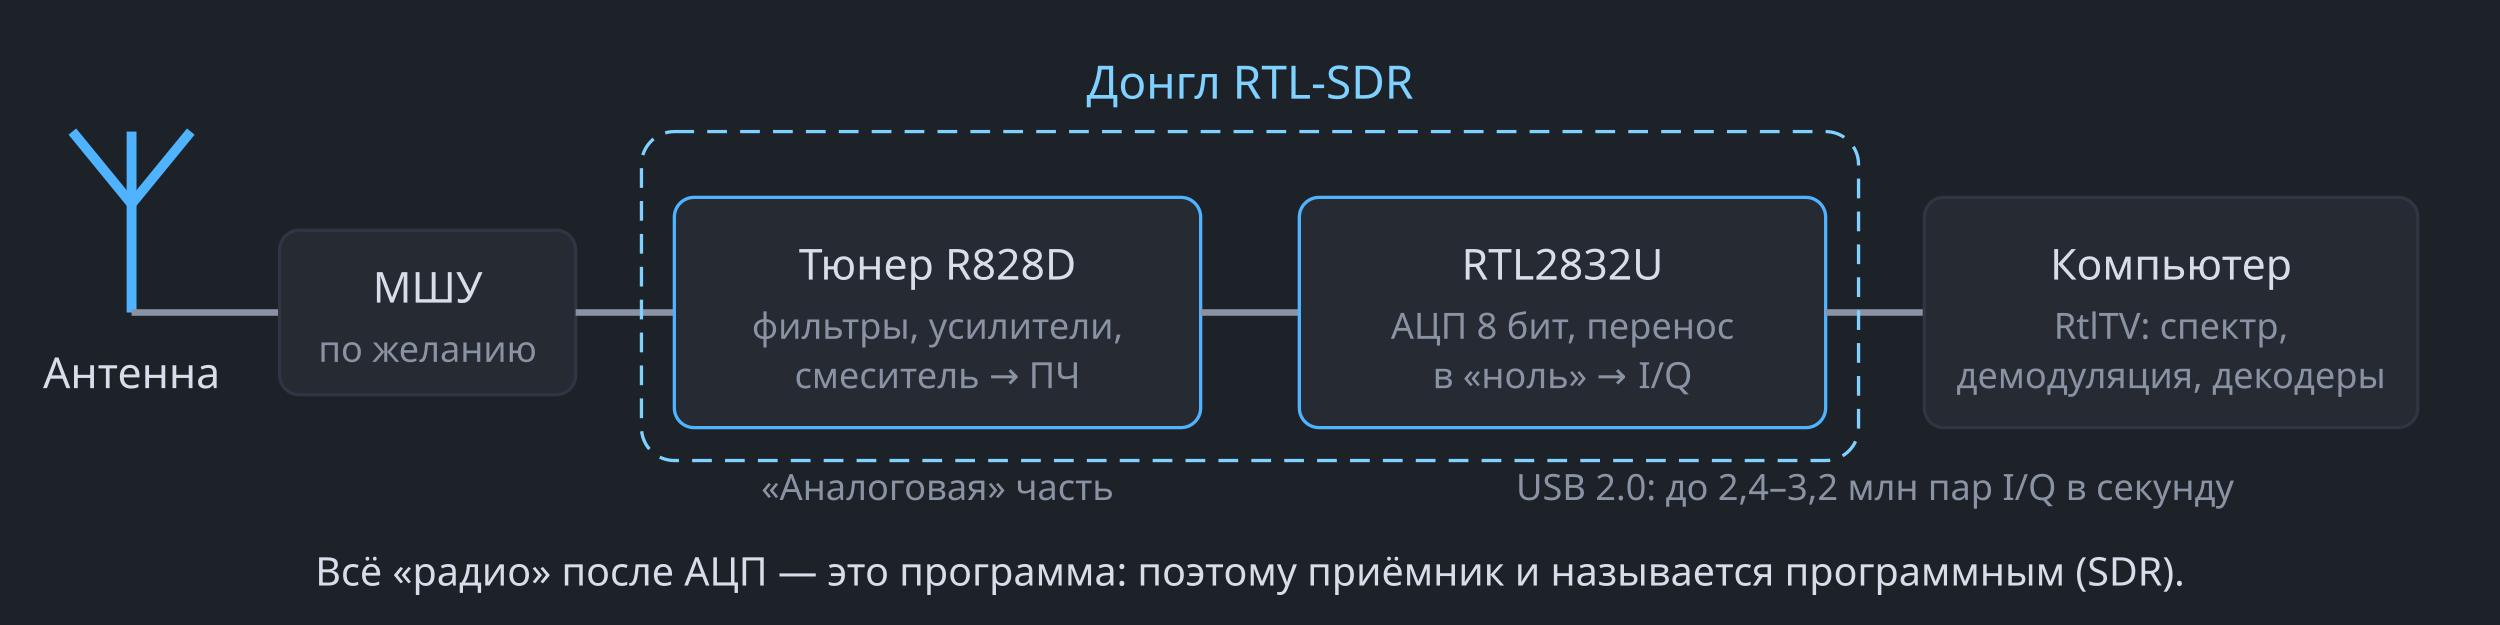
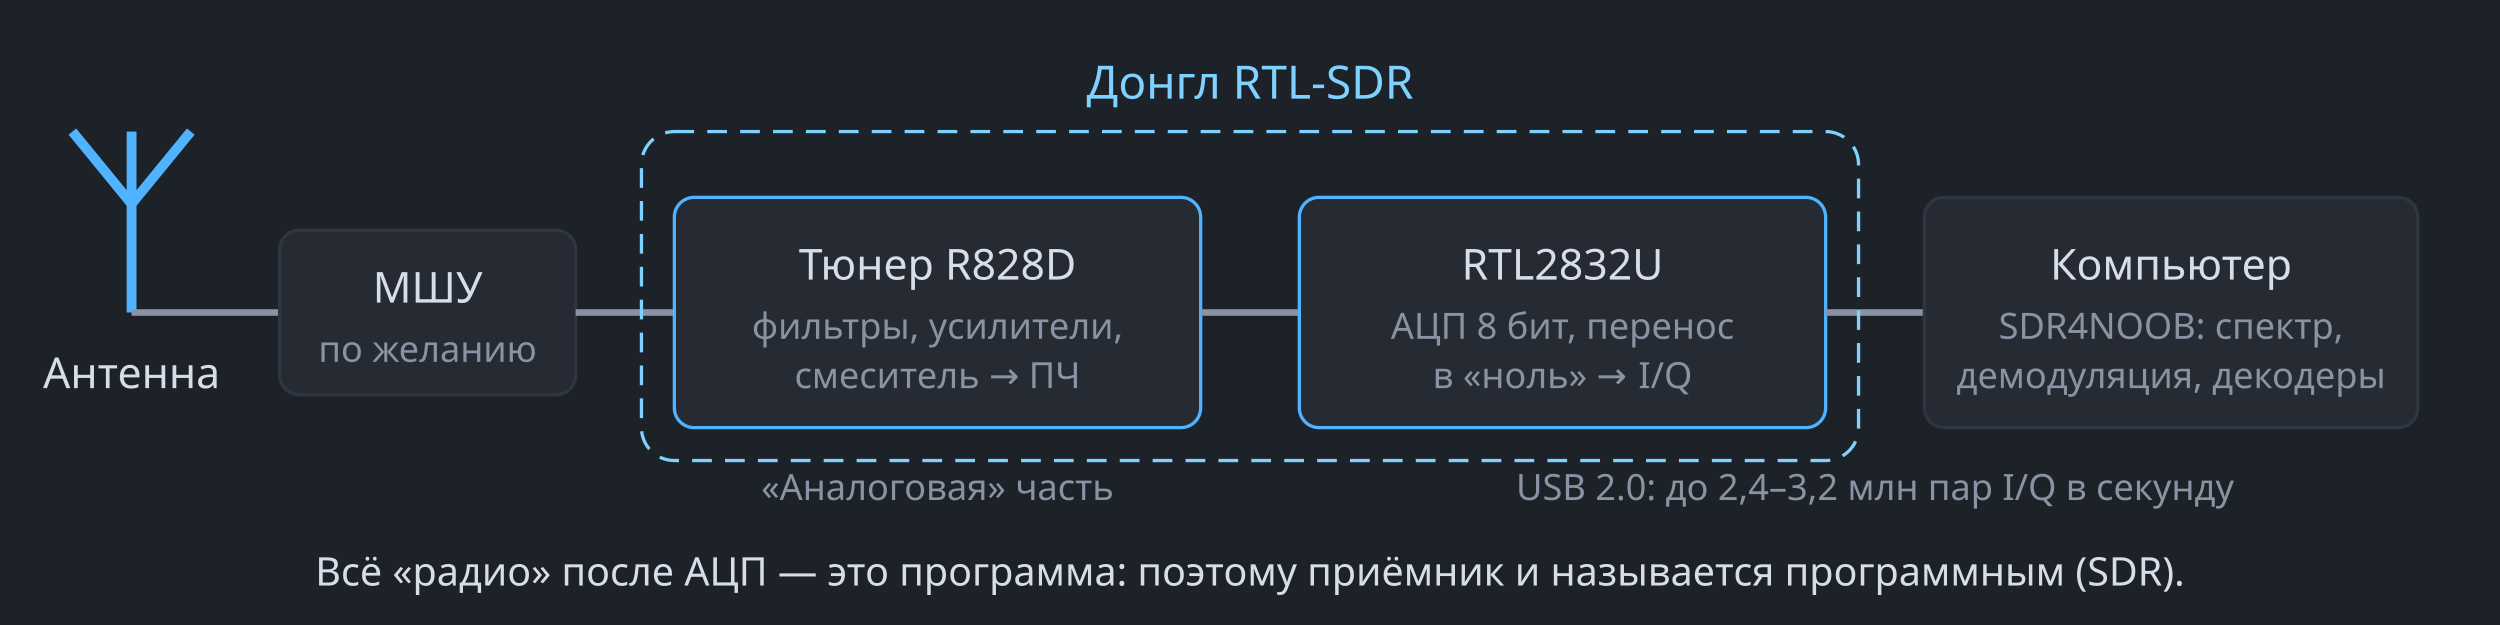
<svg xmlns="http://www.w3.org/2000/svg" width="760" height="190" viewBox="0 0 760 190">
  <rect x="0" y="0" width="760" height="190" fill="#1d2128" />
  <line x1="40" y1="40" x2="40" y2="95" stroke="#4fb3ff" stroke-width="3" />
  <line x1="22" y1="40" x2="40" y2="62" stroke="#4fb3ff" stroke-width="3" />
  <line x1="58" y1="40" x2="40" y2="62" stroke="#4fb3ff" stroke-width="3" />
  <text x="40" y="118" font-family="Segoe UI" font-size="13" fill="#d8dee9" text-anchor="middle">Антенна</text>
  <line x1="40" y1="95" x2="85" y2="95" stroke="#8a93a3" stroke-width="2" />
  <rect x="85" y="70" width="90" height="50" rx="6" fill="#252a33" stroke="#2f3542" />
  <text x="130" y="92" font-family="Segoe UI" font-size="13" fill="#d8dee9" text-anchor="middle">МШУ</text>
  <text x="130" y="110" font-family="Segoe UI" font-size="11" fill="#8a93a3" text-anchor="middle">по желанию</text>
  <line x1="175" y1="95" x2="205" y2="95" stroke="#8a93a3" stroke-width="2" />
  <rect x="205" y="60" width="160" height="70" rx="6" fill="#252a33" stroke="#4fb3ff" />
  <text x="285" y="85" font-family="Segoe UI" font-size="13" fill="#d8dee9" text-anchor="middle">Тюнер R828D</text>
  <text x="285" y="103" font-family="Segoe UI" font-size="11" fill="#8a93a3" text-anchor="middle">фильтры, усилители,</text>
  <text x="285" y="118" font-family="Segoe UI" font-size="11" fill="#8a93a3" text-anchor="middle">смеситель → ПЧ</text>
  <line x1="365" y1="95" x2="395" y2="95" stroke="#8a93a3" stroke-width="2" />
  <rect x="395" y="60" width="160" height="70" rx="6" fill="#252a33" stroke="#4fb3ff" />
  <text x="475" y="85" font-family="Segoe UI" font-size="13" fill="#d8dee9" text-anchor="middle">RTL2832U</text>
  <text x="475" y="103" font-family="Segoe UI" font-size="11" fill="#8a93a3" text-anchor="middle">АЦП 8 бит, перенос</text>
  <text x="475" y="118" font-family="Segoe UI" font-size="11" fill="#8a93a3" text-anchor="middle">в «ноль» → I/Q</text>
  <line x1="555" y1="95" x2="585" y2="95" stroke="#8a93a3" stroke-width="2" />
  <rect x="585" y="60" width="150" height="70" rx="6" fill="#252a33" stroke="#2f3542" />
  <text x="660" y="85" font-family="Segoe UI" font-size="13" fill="#d8dee9" text-anchor="middle">Компьютер</text>
-   <text x="660" y="103" font-family="Segoe UI" font-size="11" fill="#8a93a3" text-anchor="middle">RtlTV: спектр,</text>
+   <text x="660" y="103" font-family="Segoe UI" font-size="11" fill="#8a93a3" text-anchor="middle">SDR4NOOB: спектр,</text>
  <text x="660" y="118" font-family="Segoe UI" font-size="11" fill="#8a93a3" text-anchor="middle">демодуляция, декодеры</text>
  <text x="570" y="152" font-family="Segoe UI" font-size="11" fill="#8a93a3" text-anchor="middle">USB 2.0: до 2,4–3,2 млн пар I/Q в секунду</text>
  <text x="285" y="152" font-family="Segoe UI" font-size="11" fill="#8a93a3" text-anchor="middle">«Аналоговая» часть</text>
  <text x="380" y="30" font-family="Segoe UI" font-size="14" fill="#7fd1ff" text-anchor="middle">Донгл RTL-SDR</text>
  <rect x="195" y="40" width="370" height="100" rx="10" fill="none" stroke="#7fd1ff" stroke-dasharray="6,4" />
  <text x="380" y="178" font-family="Segoe UI" font-size="12" fill="#d8dee9" text-anchor="middle">Всё «радио» после АЦП — это программа: поэтому приёмник и называется программным (SDR).</text>
</svg>
